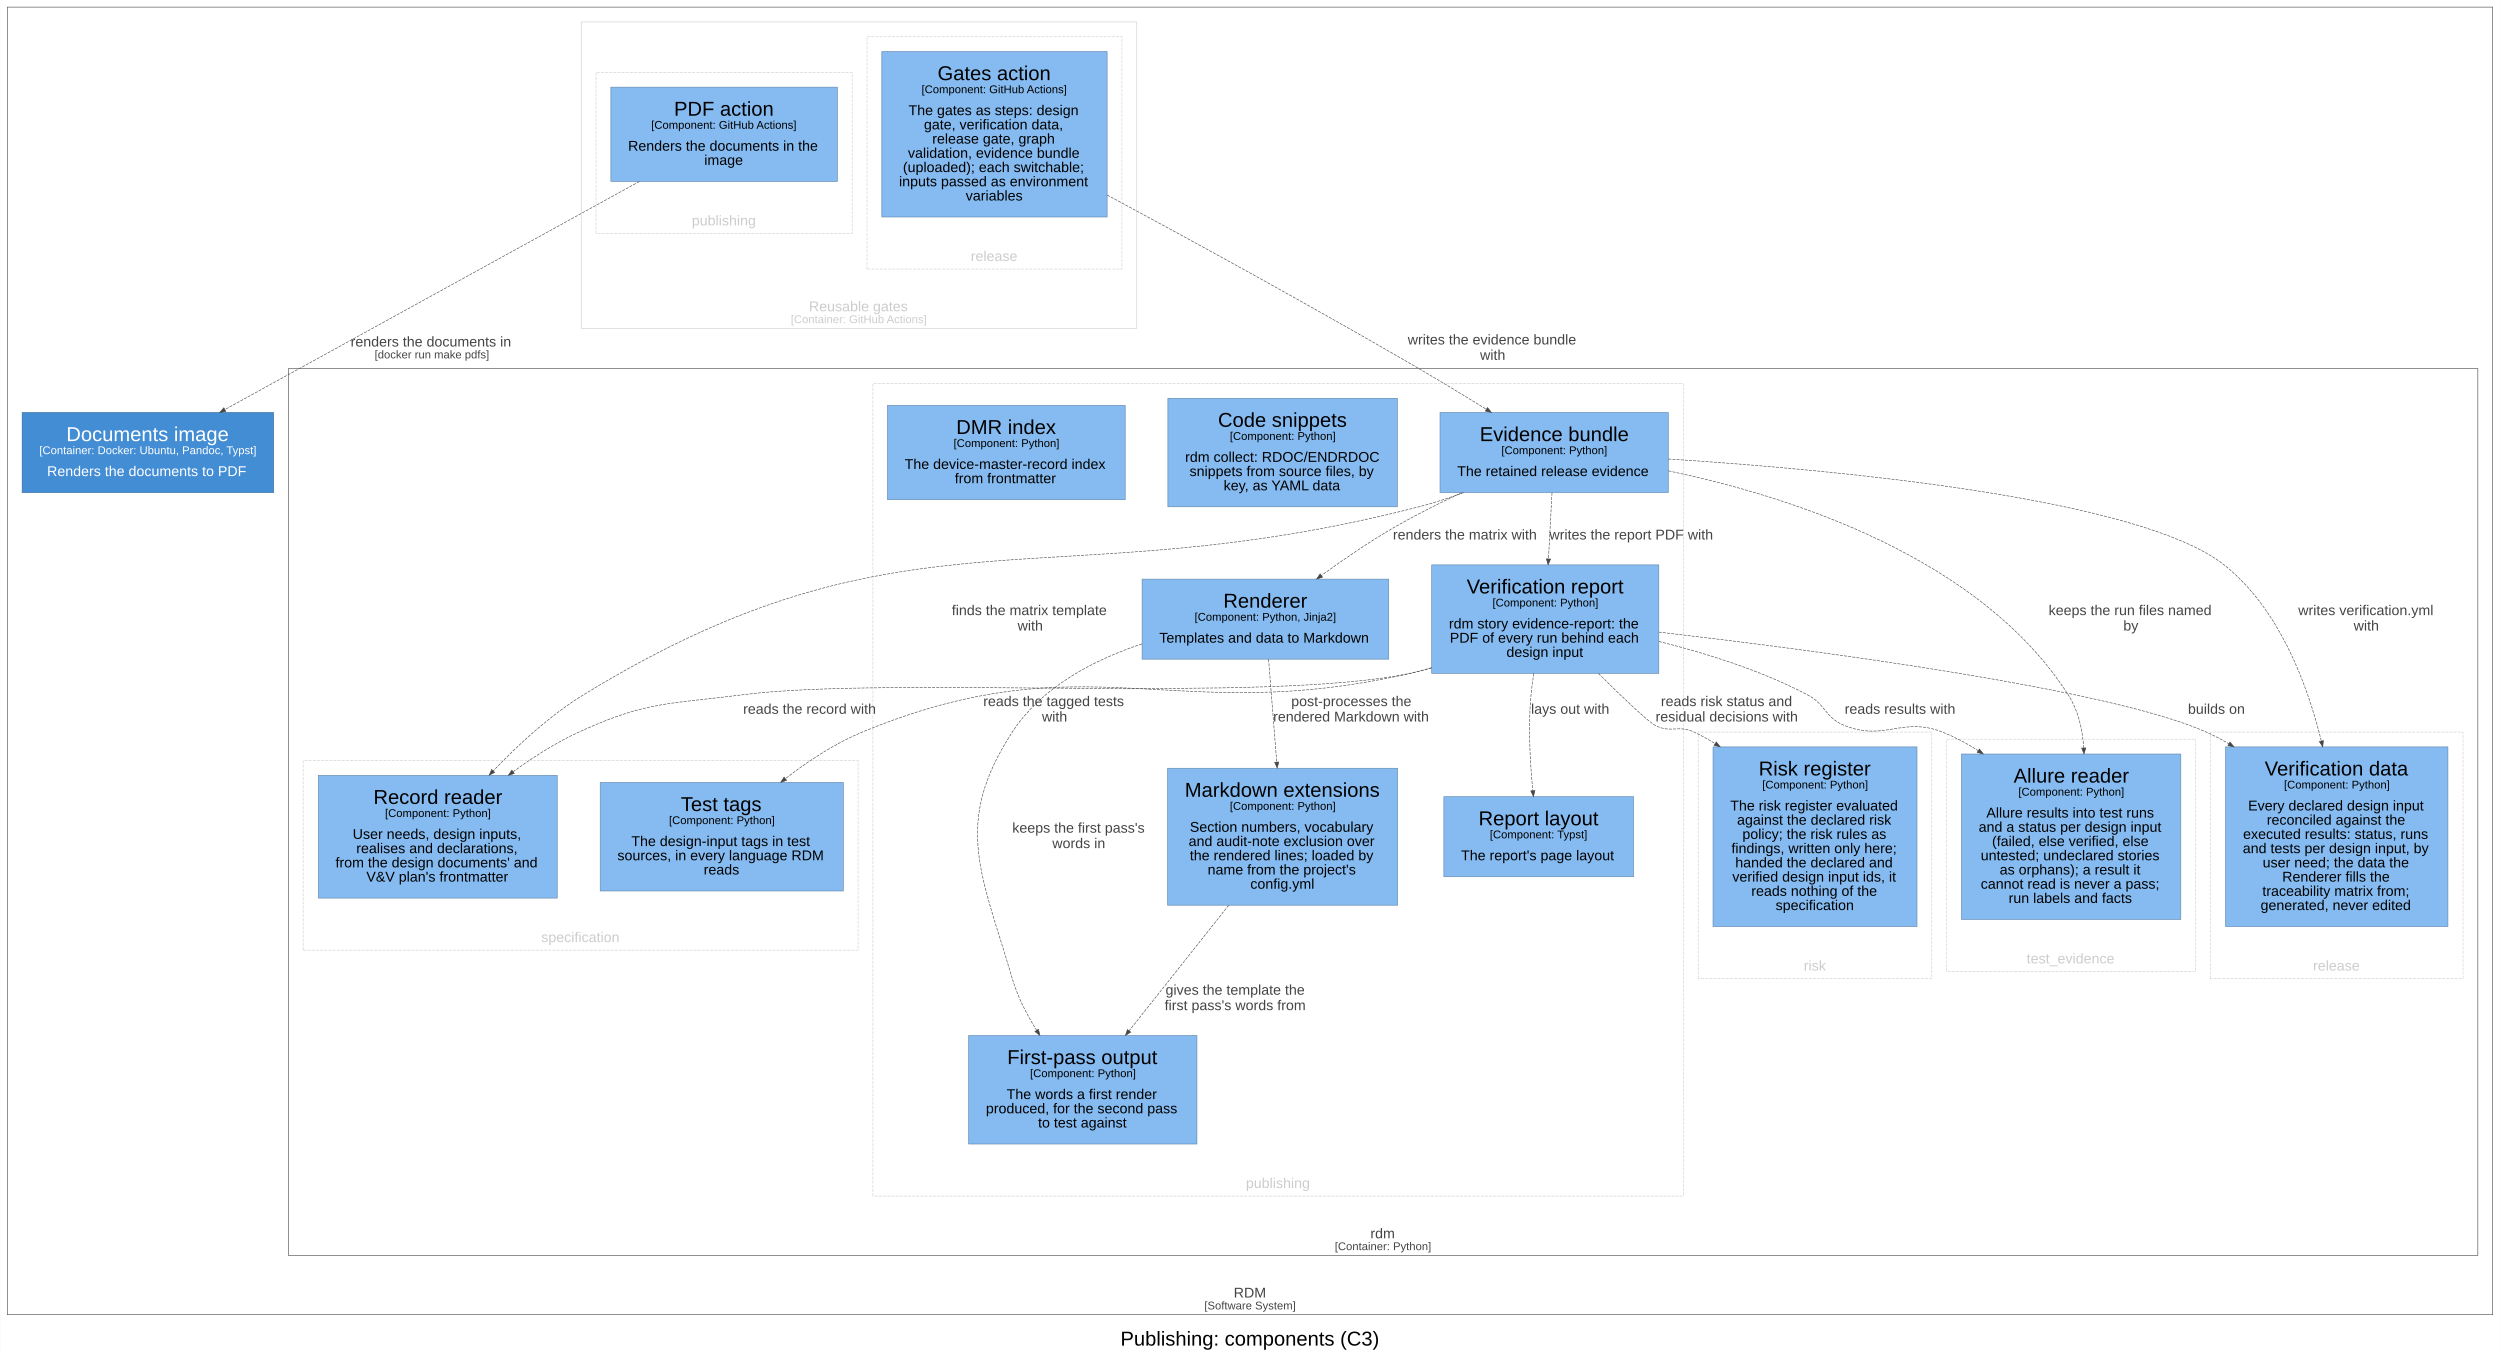
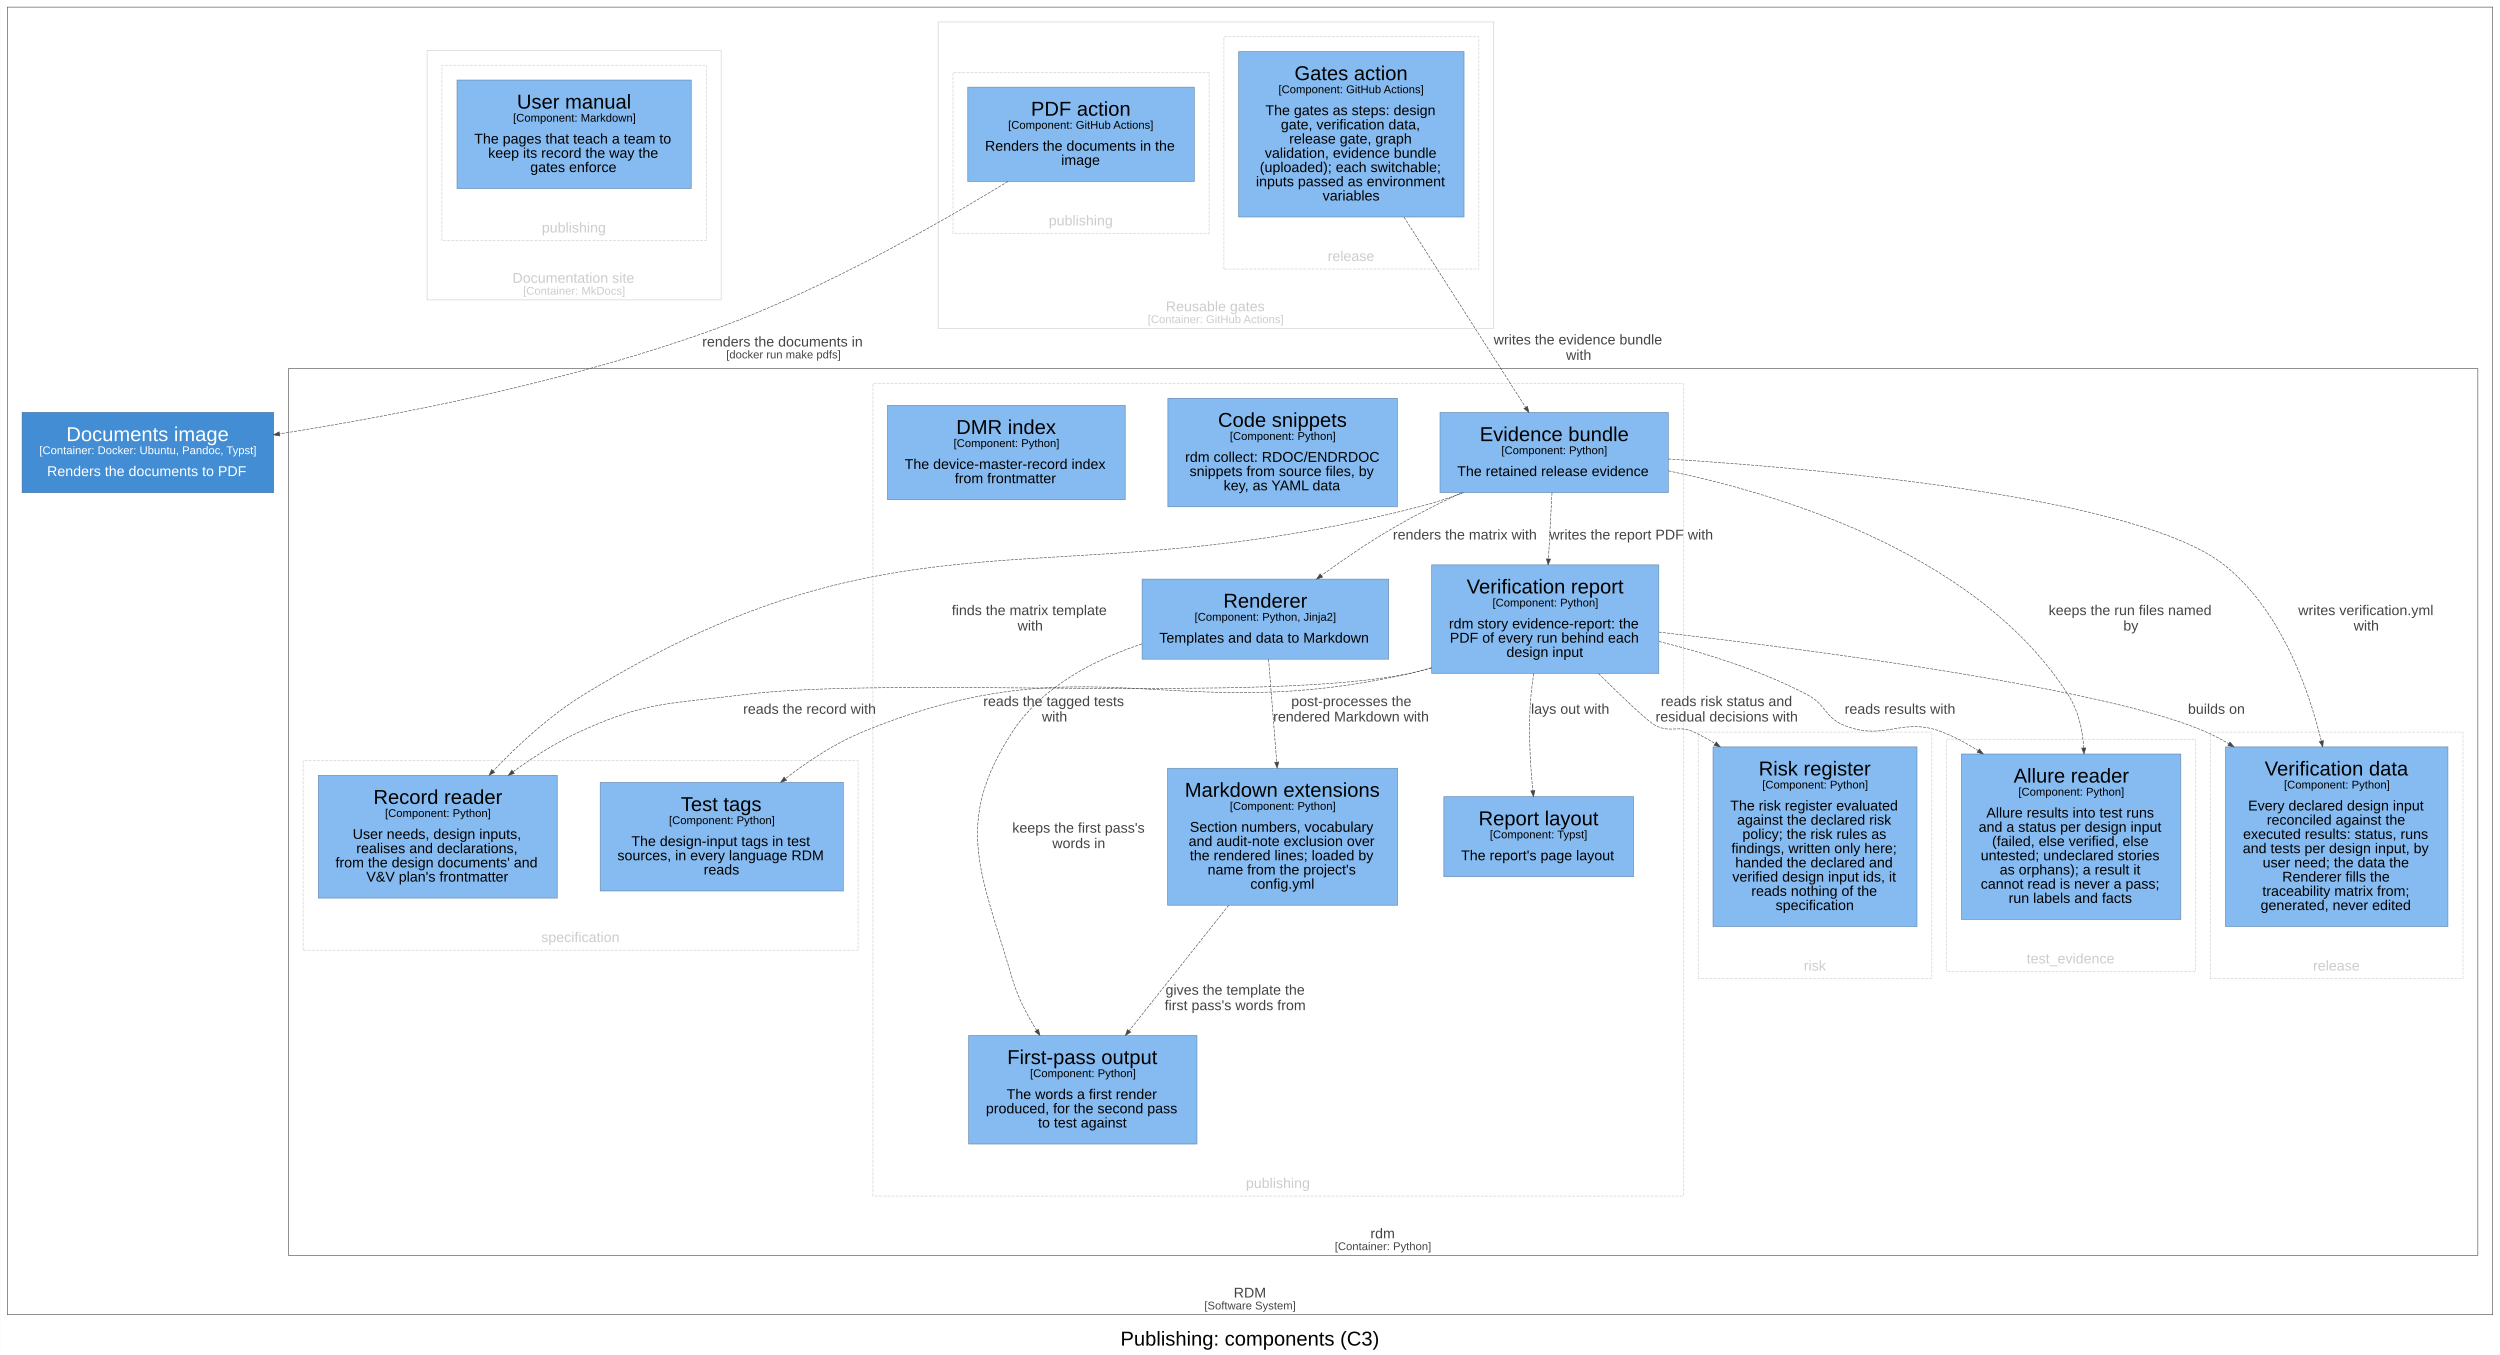
<svg xmlns="http://www.w3.org/2000/svg" width="4216pt" height="2285pt" viewBox="0.00 0.00 4216.00 2285.40">
  <g id="graph0" class="graph" transform="scale(1 1) rotate(0) translate(4 2281.4)">
    <polygon fill="white" stroke="transparent" points="-4,4 -4,-2281.4 4212,-2281.4 4212,4 -4,4" />
    <text text-anchor="start" x="1885.5" y="-11.8" font-family="Arial" font-size="34.00">Publishing: components (C3)</text>
    <g id="clust1" class="cluster">
      <polygon fill="none" stroke="#444444" points="8,-64 8,-2269.4 4200,-2269.4 4200,-64 8,-64" />
      <text text-anchor="start" x="2076.5" y="-92.8" font-family="Arial" font-size="24.00" fill="#444444">RDM</text>
      <text text-anchor="start" x="2027" y="-72.8" font-family="Arial" font-size="19.00" fill="#444444">[Software System]</text>
    </g>
    <g id="clust2" class="cluster">
-       <polygon fill="none" stroke="#cccccc" points="976,-1727.6 976,-2244.4 1913,-2244.4 1913,-1727.6 976,-1727.6" />
-       <text text-anchor="start" x="1360" y="-1756.4" font-family="Arial" font-size="24.00" fill="#cccccc">Reusable gates</text>
-       <text text-anchor="start" x="1329.5" y="-1736.4" font-family="Arial" font-size="19.00" fill="#cccccc">[Container: GitHub Actions]</text>
+       <polygon fill="none" stroke="#cccccc" points="1578,-1727.6 1578,-2244.4 2515,-2244.4 2515,-1727.6 1578,-1727.6" />
+       <text text-anchor="start" x="1962" y="-1756.4" font-family="Arial" font-size="24.00" fill="#cccccc">Reusable gates</text>
+       <text text-anchor="start" x="1931.5" y="-1736.4" font-family="Arial" font-size="19.00" fill="#cccccc">[Container: GitHub Actions]</text>
    </g>
    <g id="clust3" class="cluster">
-       <polygon fill="none" stroke="#cccccc" stroke-dasharray="5,2" points="1001,-1887.6 1001,-2159.4 1433,-2159.4 1433,-1887.6 1001,-1887.6" />
-       <text text-anchor="start" x="1162.5" y="-1901.2" font-family="Arial" font-size="24.00" fill="#cccccc">publishing</text>
+       <polygon fill="none" stroke="#cccccc" stroke-dasharray="5,2" points="1603,-1887.6 1603,-2159.4 2035,-2159.4 2035,-1887.6 1603,-1887.6" />
+       <text text-anchor="start" x="1764.5" y="-1901.2" font-family="Arial" font-size="24.00" fill="#cccccc">publishing</text>
    </g>
    <g id="clust4" class="cluster">
-       <polygon fill="none" stroke="#cccccc" stroke-dasharray="5,2" points="1458,-1827.6 1458,-2219.4 1888,-2219.4 1888,-1827.6 1458,-1827.6" />
-       <text text-anchor="start" x="1633" y="-1841.2" font-family="Arial" font-size="24.00" fill="#cccccc">release</text>
+       <polygon fill="none" stroke="#cccccc" stroke-dasharray="5,2" points="2060,-1827.6 2060,-2219.4 2490,-2219.4 2490,-1827.6 2060,-1827.6" />
+       <text text-anchor="start" x="2235" y="-1841.2" font-family="Arial" font-size="24.00" fill="#cccccc">release</text>
    </g>
    <g id="clust5" class="cluster">
      <polygon fill="none" stroke="#444444" points="482,-164 482,-1659.6 4175,-1659.6 4175,-164 482,-164" />
      <text text-anchor="start" x="2307" y="-192.8" font-family="Arial" font-size="24.00" fill="#444444">rdm</text>
      <text text-anchor="start" x="2247" y="-172.8" font-family="Arial" font-size="19.00" fill="#444444">[Container: Python]</text>
    </g>
    <g id="clust6" class="cluster">
      <polygon fill="none" stroke="#cccccc" stroke-dasharray="5,2" points="1468,-264 1468,-1634.6 2835,-1634.6 2835,-264 1468,-264" />
      <text text-anchor="start" x="2097" y="-277.6" font-family="Arial" font-size="24.00" fill="#cccccc">publishing</text>
    </g>
    <g id="clust7" class="cluster">
      <polygon fill="none" stroke="#cccccc" stroke-dasharray="5,2" points="3724,-630.8 3724,-1046.6 4150,-1046.6 4150,-630.8 3724,-630.8" />
      <text text-anchor="start" x="3897" y="-644.4" font-family="Arial" font-size="24.00" fill="#cccccc">release</text>
    </g>
    <g id="clust8" class="cluster">
      <polygon fill="none" stroke="#cccccc" stroke-dasharray="5,2" points="2860,-630.8 2860,-1046.6 3254,-1046.6 3254,-630.8 2860,-630.8" />
      <text text-anchor="start" x="3038" y="-644.4" font-family="Arial" font-size="24.00" fill="#cccccc">risk</text>
    </g>
    <g id="clust9" class="cluster">
      <polygon fill="none" stroke="#cccccc" stroke-dasharray="5,2" points="507,-678.8 507,-998.6 1443,-998.6 1443,-678.8 507,-678.8" />
      <text text-anchor="start" x="908.5" y="-692.4" font-family="Arial" font-size="24.00" fill="#cccccc">specification</text>
    </g>
    <g id="clust10" class="cluster">
      <polygon fill="none" stroke="#cccccc" stroke-dasharray="5,2" points="3279,-642.8 3279,-1034.6 3699,-1034.6 3699,-642.8 3279,-642.8" />
      <text text-anchor="start" x="3414" y="-656.4" font-family="Arial" font-size="24.00" fill="#cccccc">test_evidence</text>
    </g>
-     <g id="51" class="node">
-       <polygon fill="#85bbf0" stroke="#5d82a8" points="1408,-2134.4 1026,-2134.4 1026,-1975.4 1408,-1975.4 1408,-2134.4" />
-       <text text-anchor="start" x="1132.5" y="-2086.2" font-family="Arial" font-size="34.00" fill="#000000">PDF action</text>
-       <text text-anchor="start" x="1094" y="-2064.2" font-family="Arial" font-size="19.00" fill="#000000">[Component: GitHub Actions]</text>
-       <text text-anchor="start" x="1055" y="-2027.2" font-family="Arial" font-size="24.00" fill="#000000">Renders the documents in the</text>
-       <text text-anchor="start" x="1183.5" y="-2003.2" font-family="Arial" font-size="24.00" fill="#000000">image</text>
-     </g>
-     <g id="54" class="node">
+     <g id="clust11" class="cluster">
+       <polygon fill="none" stroke="#cccccc" points="716,-1775.6 716,-2196.4 1212,-2196.4 1212,-1775.6 716,-1775.6" />
+       <text text-anchor="start" x="860" y="-1804.4" font-family="Arial" font-size="24.00" fill="#cccccc">Documentation site</text>
+       <text text-anchor="start" x="878" y="-1784.4" font-family="Arial" font-size="19.00" fill="#cccccc">[Container: MkDocs]</text>
+     </g>
+     <g id="clust12" class="cluster">
+       <polygon fill="none" stroke="#cccccc" stroke-dasharray="5,2" points="741,-1875.6 741,-2171.4 1187,-2171.4 1187,-1875.6 741,-1875.6" />
+       <text text-anchor="start" x="909.5" y="-1889.2" font-family="Arial" font-size="24.00" fill="#cccccc">publishing</text>
+     </g>
+     <g id="52" class="node">
+       <polygon fill="#85bbf0" stroke="#5d82a8" points="2010,-2134.4 1628,-2134.4 1628,-1975.4 2010,-1975.4 2010,-2134.4" />
+       <text text-anchor="start" x="1734.5" y="-2086.2" font-family="Arial" font-size="34.00" fill="#000000">PDF action</text>
+       <text text-anchor="start" x="1696" y="-2064.2" font-family="Arial" font-size="19.00" fill="#000000">[Component: GitHub Actions]</text>
+       <text text-anchor="start" x="1657" y="-2027.2" font-family="Arial" font-size="24.00" fill="#000000">Renders the documents in the</text>
+       <text text-anchor="start" x="1785.5" y="-2003.2" font-family="Arial" font-size="24.00" fill="#000000">image</text>
+     </g>
+     <g id="57" class="node">
      <polygon fill="#438dd5" stroke="#2e6295" points="457,-1585.6 33,-1585.6 33,-1450.6 457,-1450.6 457,-1585.6" />
      <text text-anchor="start" x="107.5" y="-1537.4" font-family="Arial" font-size="34.00" fill="#ffffff">Documents image</text>
      <text text-anchor="start" x="62" y="-1515.4" font-family="Arial" font-size="19.00" fill="#ffffff">[Container: Docker: Ubuntu, Pandoc, Typst]</text>
      <text text-anchor="start" x="75" y="-1478.4" font-family="Arial" font-size="24.00" fill="#ffffff">Renders the documents to PDF</text>
    </g>
-     <g id="123" class="edge">
-       <path fill="none" stroke="#444444" stroke-dasharray="5,2" d="M1074.1,-1975.28C885.63,-1871.58 556.67,-1690.58 374.92,-1590.58" />
-       <polygon fill="#444444" stroke="#444444" points="376.56,-1587.49 366.11,-1585.74 373.19,-1593.62 376.56,-1587.49" />
-       <text text-anchor="start" x="587" y="-1696.9" font-family="Arial" font-size="24.00" fill="#444444">renders the documents in</text>
-       <text text-anchor="start" x="627.5" y="-1676.9" font-family="Arial" font-size="19.00" fill="#444444">[docker run make pdfs]</text>
-     </g>
-     <g id="50" class="node">
-       <polygon fill="#85bbf0" stroke="#5d82a8" points="1863,-2194.4 1483,-2194.4 1483,-1915.4 1863,-1915.4 1863,-2194.4" />
-       <text text-anchor="start" x="1577" y="-2146.2" font-family="Arial" font-size="34.00" fill="#000000">Gates action</text>
-       <text text-anchor="start" x="1550" y="-2124.2" font-family="Arial" font-size="19.00" fill="#000000">[Component: GitHub Actions]</text>
-       <text text-anchor="start" x="1528" y="-2087.2" font-family="Arial" font-size="24.00" fill="#000000">The gates as steps: design</text>
-       <text text-anchor="start" x="1554" y="-2063.2" font-family="Arial" font-size="24.00" fill="#000000">gate, verification data,</text>
-       <text text-anchor="start" x="1568" y="-2039.2" font-family="Arial" font-size="24.00" fill="#000000">release gate, graph</text>
-       <text text-anchor="start" x="1527" y="-2015.2" font-family="Arial" font-size="24.00" fill="#000000">validation, evidence bundle</text>
-       <text text-anchor="start" x="1518.5" y="-1991.2" font-family="Arial" font-size="24.00" fill="#000000">(uploaded); each switchable;</text>
-       <text text-anchor="start" x="1512" y="-1967.2" font-family="Arial" font-size="24.00" fill="#000000">inputs passed as environment</text>
-       <text text-anchor="start" x="1624.5" y="-1943.2" font-family="Arial" font-size="24.00" fill="#000000">variables</text>
+     <g id="132" class="edge">
+       <path fill="none" stroke="#444444" stroke-dasharray="5,2" d="M1695.83,-1975.38C1575.09,-1901.61 1383.66,-1793.05 1205,-1727.6 959.91,-1637.81 664.77,-1580.86 467.01,-1549.58" />
+       <polygon fill="#444444" stroke="#444444" points="467.5,-1546.11 457.08,-1548.02 466.41,-1553.03 467.5,-1546.11" />
+       <text text-anchor="start" x="1180" y="-1696.9" font-family="Arial" font-size="24.00" fill="#444444">renders the documents in</text>
+       <text text-anchor="start" x="1220.5" y="-1676.9" font-family="Arial" font-size="19.00" fill="#444444">[docker run make pdfs]</text>
+     </g>
+     <g id="51" class="node">
+       <polygon fill="#85bbf0" stroke="#5d82a8" points="2465,-2194.4 2085,-2194.4 2085,-1915.4 2465,-1915.4 2465,-2194.4" />
+       <text text-anchor="start" x="2179" y="-2146.2" font-family="Arial" font-size="34.00" fill="#000000">Gates action</text>
+       <text text-anchor="start" x="2152" y="-2124.2" font-family="Arial" font-size="19.00" fill="#000000">[Component: GitHub Actions]</text>
+       <text text-anchor="start" x="2130" y="-2087.2" font-family="Arial" font-size="24.00" fill="#000000">The gates as steps: design</text>
+       <text text-anchor="start" x="2156" y="-2063.2" font-family="Arial" font-size="24.00" fill="#000000">gate, verification data,</text>
+       <text text-anchor="start" x="2170" y="-2039.2" font-family="Arial" font-size="24.00" fill="#000000">release gate, graph</text>
+       <text text-anchor="start" x="2129" y="-2015.2" font-family="Arial" font-size="24.00" fill="#000000">validation, evidence bundle</text>
+       <text text-anchor="start" x="2120.5" y="-1991.2" font-family="Arial" font-size="24.00" fill="#000000">(uploaded); each switchable;</text>
+       <text text-anchor="start" x="2114" y="-1967.2" font-family="Arial" font-size="24.00" fill="#000000">inputs passed as environment</text>
+       <text text-anchor="start" x="2226.5" y="-1943.2" font-family="Arial" font-size="24.00" fill="#000000">variables</text>
    </g>
    <g id="35" class="node">
      <polygon fill="#85bbf0" stroke="#5d82a8" points="2809.5,-1585.6 2424.5,-1585.6 2424.5,-1450.6 2809.5,-1450.6 2809.5,-1585.6" />
      <text text-anchor="start" x="2491.5" y="-1537.4" font-family="Arial" font-size="34.00" fill="#000000">Evidence bundle</text>
      <text text-anchor="start" x="2528" y="-1515.4" font-family="Arial" font-size="19.00" fill="#000000">[Component: Python]</text>
      <text text-anchor="start" x="2453.5" y="-1478.4" font-family="Arial" font-size="24.00" fill="#000000">The retained release evidence</text>
    </g>
-     <g id="130" class="edge">
-       <path fill="none" stroke="#444444" stroke-dasharray="5,2" d="M1863.23,-1952.42C2008.34,-1874.22 2212.62,-1762.43 2389,-1659.6 2426.28,-1637.87 2466.5,-1613.42 2502.62,-1591.1" />
-       <polygon fill="#444444" stroke="#444444" points="2504.56,-1594.01 2511.22,-1585.77 2500.88,-1588.06 2504.56,-1594.01" />
-       <text text-anchor="start" x="2370" y="-1700.4" font-family="Arial" font-size="24.00" fill="#444444">writes the evidence bundle</text>
-       <text text-anchor="start" x="2492" y="-1674.4" font-family="Arial" font-size="24.00" fill="#444444">with</text>
+     <g id="139" class="edge">
+       <path fill="none" stroke="#444444" stroke-dasharray="5,2" d="M2363.74,-1915.13C2429.21,-1812.75 2515.8,-1677.35 2568.89,-1594.34" />
+       <polygon fill="#444444" stroke="#444444" points="2571.96,-1596.03 2574.4,-1585.72 2566.06,-1592.26 2571.96,-1596.03" />
+       <text text-anchor="start" x="2515" y="-1700.4" font-family="Arial" font-size="24.00" fill="#444444">writes the evidence bundle</text>
+       <text text-anchor="start" x="2637" y="-1674.4" font-family="Arial" font-size="24.00" fill="#444444">with</text>
    </g>
    <g id="32" class="node">
      <polygon fill="#85bbf0" stroke="#5d82a8" points="2338,-1304.6 1922,-1304.6 1922,-1169.6 2338,-1169.6 2338,-1304.6" />
      <text text-anchor="start" x="2059" y="-1256.4" font-family="Arial" font-size="34.00" fill="#000000">Renderer</text>
      <text text-anchor="start" x="2010.5" y="-1234.4" font-family="Arial" font-size="19.00" fill="#000000">[Component: Python, Jinja2]</text>
      <text text-anchor="start" x="1951" y="-1197.4" font-family="Arial" font-size="24.00" fill="#000000">Templates and data to Markdown</text>
    </g>
    <g id="33" class="node">
      <polygon fill="#85bbf0" stroke="#5d82a8" points="2353,-985.6 1965,-985.6 1965,-754.6 2353,-754.6 2353,-985.6" />
      <text text-anchor="start" x="1994" y="-937.4" font-family="Arial" font-size="34.00" fill="#000000">Markdown extensions</text>
      <text text-anchor="start" x="2070" y="-915.4" font-family="Arial" font-size="19.00" fill="#000000">[Component: Python]</text>
      <text text-anchor="start" x="2002.5" y="-878.4" font-family="Arial" font-size="24.00" fill="#000000">Section numbers, vocabulary</text>
      <text text-anchor="start" x="2000.5" y="-854.4" font-family="Arial" font-size="24.00" fill="#000000">and audit-note exclusion over</text>
      <text text-anchor="start" x="2002.5" y="-830.4" font-family="Arial" font-size="24.00" fill="#000000">the rendered lines; loaded by</text>
      <text text-anchor="start" x="2032.5" y="-806.4" font-family="Arial" font-size="24.00" fill="#000000">name from the project's</text>
      <text text-anchor="start" x="2104.5" y="-782.4" font-family="Arial" font-size="24.00" fill="#000000">config.yml</text>
    </g>
-     <g id="120" class="edge">
+     <g id="129" class="edge">
      <path fill="none" stroke="#444444" stroke-dasharray="5,2" d="M2135.29,-1169.58C2139.13,-1121.18 2144.45,-1054.2 2149.08,-995.95" />
      <polygon fill="#444444" stroke="#444444" points="2152.57,-996.18 2149.88,-985.93 2145.6,-995.62 2152.57,-996.18" />
      <text text-anchor="start" x="2173.5" y="-1090.4" font-family="Arial" font-size="24.00" fill="#444444">post-processes the</text>
      <text text-anchor="start" x="2143" y="-1064.4" font-family="Arial" font-size="24.00" fill="#444444">rendered Markdown with</text>
    </g>
    <g id="34" class="node">
      <polygon fill="#85bbf0" stroke="#5d82a8" points="2014.5,-534.8 1629.5,-534.8 1629.5,-351.8 2014.5,-351.8 2014.5,-534.8" />
      <text text-anchor="start" x="1694.5" y="-486.6" font-family="Arial" font-size="34.00" fill="#000000">First-pass output</text>
      <text text-anchor="start" x="1733" y="-464.6" font-family="Arial" font-size="19.00" fill="#000000">[Component: Python]</text>
      <text text-anchor="start" x="1693.5" y="-427.6" font-family="Arial" font-size="24.00" fill="#000000">The words a first render</text>
      <text text-anchor="start" x="1658.5" y="-403.6" font-family="Arial" font-size="24.00" fill="#000000">produced, for the second pass</text>
      <text text-anchor="start" x="1746.5" y="-379.6" font-family="Arial" font-size="24.00" fill="#000000">to test against</text>
    </g>
-     <g id="121" class="edge">
+     <g id="130" class="edge">
      <path fill="none" stroke="#444444" stroke-dasharray="5,2" d="M1921.73,-1195.32C1839.07,-1167.83 1752.13,-1122.16 1703,-1046.6 1602.26,-891.67 1651.22,-808.2 1703,-630.8 1711.84,-600.52 1727.25,-570.48 1744.11,-543.64" />
      <polygon fill="#444444" stroke="#444444" points="1747.17,-545.35 1749.62,-535.04 1741.28,-541.57 1747.17,-545.35" />
      <text text-anchor="start" x="1703" y="-876.9" font-family="Arial" font-size="24.00" fill="#444444">keeps the first pass's</text>
      <text text-anchor="start" x="1770.5" y="-850.9" font-family="Arial" font-size="24.00" fill="#444444">words in</text>
    </g>
-     <g id="122" class="edge">
+     <g id="131" class="edge">
      <path fill="none" stroke="#444444" stroke-dasharray="5,2" d="M2068.02,-754.42C2015.59,-688.32 1950.34,-606.08 1900.22,-542.9" />
      <polygon fill="#444444" stroke="#444444" points="1902.83,-540.55 1893.87,-534.9 1897.34,-544.91 1902.83,-540.55" />
      <text text-anchor="start" x="1961.5" y="-603.6" font-family="Arial" font-size="24.00" fill="#444444">gives the template the</text>
      <text text-anchor="start" x="1960" y="-577.6" font-family="Arial" font-size="24.00" fill="#444444">first pass's words from</text>
    </g>
-     <g id="99" class="edge">
+     <g id="108" class="edge">
      <path fill="none" stroke="#444444" stroke-dasharray="5,2" d="M2460.96,-1450.44C2422.36,-1432.35 2381.59,-1411.85 2345,-1390.6 2304.07,-1366.83 2261.12,-1337.38 2224.46,-1310.71" />
      <polygon fill="#444444" stroke="#444444" points="2226.39,-1307.79 2216.25,-1304.71 2222.26,-1313.44 2226.39,-1307.79" />
      <text text-anchor="start" x="2345" y="-1371.4" font-family="Arial" font-size="24.00" fill="#444444">renders the matrix with</text>
    </g>
    <g id="38" class="node">
      <polygon fill="#85bbf0" stroke="#5d82a8" points="2793.5,-1328.6 2410.5,-1328.6 2410.5,-1145.6 2793.5,-1145.6 2793.5,-1328.6" />
      <text text-anchor="start" x="2469.5" y="-1280.4" font-family="Arial" font-size="34.00" fill="#000000">Verification report</text>
      <text text-anchor="start" x="2513" y="-1258.4" font-family="Arial" font-size="19.00" fill="#000000">[Component: Python]</text>
      <text text-anchor="start" x="2439.5" y="-1221.4" font-family="Arial" font-size="24.00" fill="#000000">rdm story evidence-report: the</text>
      <text text-anchor="start" x="2441" y="-1197.4" font-family="Arial" font-size="24.00" fill="#000000">PDF of every run behind each</text>
      <text text-anchor="start" x="2536.5" y="-1173.4" font-family="Arial" font-size="24.00" fill="#000000">design input</text>
    </g>
-     <g id="98" class="edge">
+     <g id="107" class="edge">
      <path fill="none" stroke="#444444" stroke-dasharray="5,2" d="M2613.41,-1450.27C2611.62,-1416.97 2609.41,-1376 2607.42,-1338.97" />
      <polygon fill="#444444" stroke="#444444" points="2610.9,-1338.44 2606.87,-1328.64 2603.91,-1338.82 2610.9,-1338.44" />
      <text text-anchor="start" x="2609" y="-1371.4" font-family="Arial" font-size="24.00" fill="#444444">writes the report PDF with</text>
    </g>
    <g id="20" class="node">
      <polygon fill="#85bbf0" stroke="#5d82a8" points="4124.5,-1021.6 3749.5,-1021.6 3749.5,-718.6 4124.5,-718.6 4124.5,-1021.6" />
      <text text-anchor="start" x="3815.5" y="-973.4" font-family="Arial" font-size="34.00" fill="#000000">Verification data</text>
      <text text-anchor="start" x="3848" y="-951.4" font-family="Arial" font-size="19.00" fill="#000000">[Component: Python]</text>
      <text text-anchor="start" x="3787.5" y="-914.4" font-family="Arial" font-size="24.00" fill="#000000">Every declared design input</text>
      <text text-anchor="start" x="3819" y="-890.4" font-family="Arial" font-size="24.00" fill="#000000">reconciled against the</text>
      <text text-anchor="start" x="3779" y="-866.4" font-family="Arial" font-size="24.00" fill="#000000">executed results: status, runs</text>
      <text text-anchor="start" x="3778.5" y="-842.4" font-family="Arial" font-size="24.00" fill="#000000">and tests per design input, by</text>
      <text text-anchor="start" x="3812" y="-818.4" font-family="Arial" font-size="24.00" fill="#000000">user need; the data the</text>
      <text text-anchor="start" x="3845" y="-794.4" font-family="Arial" font-size="24.00" fill="#000000">Renderer fills the</text>
      <text text-anchor="start" x="3811.5" y="-770.4" font-family="Arial" font-size="24.00" fill="#000000">traceability matrix from;</text>
      <text text-anchor="start" x="3808.5" y="-746.4" font-family="Arial" font-size="24.00" fill="#000000">generated, never edited</text>
    </g>
-     <g id="97" class="edge">
+     <g id="106" class="edge">
      <path fill="none" stroke="#444444" stroke-dasharray="5,2" d="M2809.56,-1507.21C3093.22,-1489.02 3605.18,-1441.24 3747,-1328.6 3838.25,-1256.13 3886.13,-1132.22 3910.99,-1031.62" />
      <polygon fill="#444444" stroke="#444444" points="3914.45,-1032.19 3913.4,-1021.65 3907.65,-1030.55 3914.45,-1032.19" />
      <text text-anchor="start" x="3872" y="-1243.9" font-family="Arial" font-size="24.00" fill="#444444">writes verification.yml</text>
      <text text-anchor="start" x="3965.5" y="-1217.9" font-family="Arial" font-size="24.00" fill="#444444">with</text>
    </g>
    <g id="7" class="node">
      <polygon fill="#85bbf0" stroke="#5d82a8" points="935.5,-973.6 532.5,-973.6 532.5,-766.6 935.5,-766.6 935.5,-973.6" />
      <text text-anchor="start" x="625.5" y="-925.4" font-family="Arial" font-size="34.00" fill="#000000">Record reader</text>
      <text text-anchor="start" x="645" y="-903.4" font-family="Arial" font-size="19.00" fill="#000000">[Component: Python]</text>
      <text text-anchor="start" x="590.5" y="-866.4" font-family="Arial" font-size="24.00" fill="#000000">User needs, design inputs,</text>
      <text text-anchor="start" x="596.5" y="-842.4" font-family="Arial" font-size="24.00" fill="#000000">realises and declarations,</text>
      <text text-anchor="start" x="561.5" y="-818.4" font-family="Arial" font-size="24.00" fill="#000000">from the design documents' and</text>
      <text text-anchor="start" x="613.5" y="-794.4" font-family="Arial" font-size="24.00" fill="#000000">V&amp;V plan's frontmatter</text>
    </g>
-     <g id="149" class="edge">
+     <g id="158" class="edge">
      <path fill="none" stroke="#444444" stroke-dasharray="5,2" d="M2464.52,-1450.52C2439.63,-1441.41 2413.85,-1433.01 2389,-1426.6 1767.46,-1266.31 1527.36,-1444.86 980,-1109.6 923.9,-1075.24 870.36,-1026.05 827.64,-981.27" />
      <polygon fill="#444444" stroke="#444444" points="830.02,-978.69 820.61,-973.83 824.94,-983.5 830.02,-978.69" />
      <text text-anchor="start" x="1601" y="-1243.9" font-family="Arial" font-size="24.00" fill="#444444">finds the matrix template</text>
      <text text-anchor="start" x="1712" y="-1217.9" font-family="Arial" font-size="24.00" fill="#444444">with</text>
    </g>
    <g id="22" class="node">
      <polygon fill="#85bbf0" stroke="#5d82a8" points="3674,-1009.6 3304,-1009.6 3304,-730.6 3674,-730.6 3674,-1009.6" />
      <text text-anchor="start" x="3392" y="-961.4" font-family="Arial" font-size="34.00" fill="#000000">Allure reader</text>
      <text text-anchor="start" x="3400" y="-939.4" font-family="Arial" font-size="19.00" fill="#000000">[Component: Python]</text>
      <text text-anchor="start" x="3346" y="-902.4" font-family="Arial" font-size="24.00" fill="#000000">Allure results into test runs</text>
      <text text-anchor="start" x="3333" y="-878.4" font-family="Arial" font-size="24.00" fill="#000000">and a status per design input</text>
      <text text-anchor="start" x="3355.5" y="-854.4" font-family="Arial" font-size="24.00" fill="#000000">(failed, else verified, else</text>
      <text text-anchor="start" x="3336.5" y="-830.4" font-family="Arial" font-size="24.00" fill="#000000">untested; undeclared stories</text>
      <text text-anchor="start" x="3368.5" y="-806.4" font-family="Arial" font-size="24.00" fill="#000000">as orphans); a result it</text>
      <text text-anchor="start" x="3336.5" y="-782.4" font-family="Arial" font-size="24.00" fill="#000000">cannot read is never a pass;</text>
      <text text-anchor="start" x="3383.5" y="-758.4" font-family="Arial" font-size="24.00" fill="#000000">run labels and facts</text>
    </g>
-     <g id="148" class="edge">
+     <g id="157" class="edge">
      <path fill="none" stroke="#444444" stroke-dasharray="5,2" d="M2809.79,-1487.23C3016.69,-1443.8 3335.55,-1341.39 3484,-1109.6 3500.93,-1083.17 3508.27,-1051.48 3510.22,-1019.96" />
      <polygon fill="#444444" stroke="#444444" points="3513.73,-1019.89 3510.67,-1009.74 3506.74,-1019.58 3513.73,-1019.89" />
      <text text-anchor="start" x="3451" y="-1243.9" font-family="Arial" font-size="24.00" fill="#444444">keeps the run files named</text>
      <text text-anchor="start" x="3577" y="-1217.9" font-family="Arial" font-size="24.00" fill="#444444">by</text>
    </g>
    <g id="36" class="node">
      <polygon fill="#85bbf0" stroke="#5d82a8" points="2352.5,-1609.6 1965.5,-1609.6 1965.5,-1426.6 2352.5,-1426.6 2352.5,-1609.6" />
      <text text-anchor="start" x="2050" y="-1561.4" font-family="Arial" font-size="34.00" fill="#000000">Code snippets</text>
      <text text-anchor="start" x="2070" y="-1539.4" font-family="Arial" font-size="19.00" fill="#000000">[Component: Python]</text>
      <text text-anchor="start" x="1994.5" y="-1502.4" font-family="Arial" font-size="24.00" fill="#000000">rdm collect: RDOC/ENDRDOC</text>
      <text text-anchor="start" x="2002" y="-1478.4" font-family="Arial" font-size="24.00" fill="#000000">snippets from source files, by</text>
      <text text-anchor="start" x="2059.5" y="-1454.4" font-family="Arial" font-size="24.00" fill="#000000">key, as YAML data</text>
    </g>
    <g id="37" class="node">
      <polygon fill="#85bbf0" stroke="#5d82a8" points="1893.5,-1597.6 1492.5,-1597.6 1492.5,-1438.6 1893.5,-1438.6 1893.5,-1597.6" />
      <text text-anchor="start" x="1608.5" y="-1549.4" font-family="Arial" font-size="34.00" fill="#000000">DMR index</text>
      <text text-anchor="start" x="1604" y="-1527.4" font-family="Arial" font-size="19.00" fill="#000000">[Component: Python]</text>
      <text text-anchor="start" x="1521.5" y="-1490.4" font-family="Arial" font-size="24.00" fill="#000000">The device-master-record index</text>
      <text text-anchor="start" x="1606" y="-1466.4" font-family="Arial" font-size="24.00" fill="#000000">from frontmatter</text>
    </g>
    <g id="39" class="node">
      <polygon fill="#85bbf0" stroke="#5d82a8" points="2751,-937.6 2431,-937.6 2431,-802.6 2751,-802.6 2751,-937.6" />
      <text text-anchor="start" x="2489.5" y="-889.4" font-family="Arial" font-size="34.00" fill="#000000">Report layout</text>
      <text text-anchor="start" x="2508.5" y="-867.4" font-family="Arial" font-size="19.00" fill="#000000">[Component: Typst]</text>
      <text text-anchor="start" x="2460" y="-830.4" font-family="Arial" font-size="24.00" fill="#000000">The report's page layout</text>
    </g>
-     <g id="102" class="edge">
+     <g id="111" class="edge">
      <path fill="none" stroke="#444444" stroke-dasharray="5,2" d="M2582.7,-1145.53C2580.76,-1133.5 2579.1,-1121.28 2578,-1109.6 2572.93,-1055.66 2576.42,-994.65 2581.06,-947.84" />
      <polygon fill="#444444" stroke="#444444" points="2584.55,-948.08 2582.09,-937.77 2577.59,-947.36 2584.55,-948.08" />
      <text text-anchor="start" x="2578" y="-1077.4" font-family="Arial" font-size="24.00" fill="#444444">lays out with</text>
    </g>
-     <g id="100" class="edge">
+     <g id="109" class="edge">
      <path fill="none" stroke="#444444" stroke-dasharray="5,2" d="M2793.54,-1215.27C3067.29,-1183.51 3555.25,-1119 3717,-1046.6 3729.86,-1040.84 3742.62,-1034.15 3755.13,-1026.82" />
      <polygon fill="#444444" stroke="#444444" points="3756.98,-1029.79 3763.75,-1021.64 3753.38,-1023.79 3756.98,-1029.79" />
      <text text-anchor="start" x="3686" y="-1077.4" font-family="Arial" font-size="24.00" fill="#444444">builds on</text>
    </g>
    <g id="27" class="node">
      <polygon fill="#85bbf0" stroke="#5d82a8" points="3229,-1021.6 2885,-1021.6 2885,-718.6 3229,-718.6 3229,-1021.6" />
      <text text-anchor="start" x="2962" y="-973.4" font-family="Arial" font-size="34.00" fill="#000000">Risk register</text>
      <text text-anchor="start" x="2968" y="-951.4" font-family="Arial" font-size="19.00" fill="#000000">[Component: Python]</text>
      <text text-anchor="start" x="2914" y="-914.4" font-family="Arial" font-size="24.00" fill="#000000">The risk register evaluated</text>
      <text text-anchor="start" x="2925.5" y="-890.4" font-family="Arial" font-size="24.00" fill="#000000">against the declared risk</text>
      <text text-anchor="start" x="2934.5" y="-866.4" font-family="Arial" font-size="24.00" fill="#000000">policy; the risk rules as</text>
      <text text-anchor="start" x="2916" y="-842.4" font-family="Arial" font-size="24.00" fill="#000000">findings, written only here;</text>
      <text text-anchor="start" x="2922.5" y="-818.4" font-family="Arial" font-size="24.00" fill="#000000">handed the declared and</text>
      <text text-anchor="start" x="2917.5" y="-794.4" font-family="Arial" font-size="24.00" fill="#000000">verified design input ids, it</text>
      <text text-anchor="start" x="2949.5" y="-770.4" font-family="Arial" font-size="24.00" fill="#000000">reads nothing of the</text>
      <text text-anchor="start" x="2990.5" y="-746.4" font-family="Arial" font-size="24.00" fill="#000000">specification</text>
    </g>
-     <g id="101" class="edge">
+     <g id="110" class="edge">
      <path fill="none" stroke="#444444" stroke-dasharray="5,2" d="M2691.77,-1145.37C2733.17,-1104.4 2775.83,-1063.72 2788,-1057.6 2814.17,-1044.43 2826.48,-1059.05 2853,-1046.6 2865.08,-1040.93 2877,-1034.33 2888.66,-1027.1" />
      <polygon fill="#444444" stroke="#444444" points="2890.54,-1030.05 2897.09,-1021.72 2886.78,-1024.15 2890.54,-1030.05" />
      <text text-anchor="start" x="2797" y="-1090.4" font-family="Arial" font-size="24.00" fill="#444444">reads risk status and</text>
      <text text-anchor="start" x="2788" y="-1064.4" font-family="Arial" font-size="24.00" fill="#444444">residual decisions with</text>
    </g>
-     <g id="176" class="edge">
+     <g id="185" class="edge">
      <path fill="none" stroke="#444444" stroke-dasharray="5,2" d="M2410.32,-1154.66C2398.16,-1151.16 2385.99,-1148.09 2374,-1145.6 2129.11,-1094.7 1497.09,-1141.48 1249,-1109.6 1123.77,-1093.51 1086.79,-1099.18 972,-1046.6 933.65,-1029.03 895.4,-1004.67 861.14,-979.67" />
      <polygon fill="#444444" stroke="#444444" points="863.1,-976.77 852.98,-973.65 858.95,-982.4 863.1,-976.77" />
      <text text-anchor="start" x="1249" y="-1077.4" font-family="Arial" font-size="24.00" fill="#444444">reads the record with</text>
    </g>
    <g id="8" class="node">
      <polygon fill="#85bbf0" stroke="#5d82a8" points="1418,-961.6 1008,-961.6 1008,-778.6 1418,-778.6 1418,-961.6" />
      <text text-anchor="start" x="1144" y="-913.4" font-family="Arial" font-size="34.00" fill="#000000">Test tags</text>
      <text text-anchor="start" x="1124" y="-891.4" font-family="Arial" font-size="19.00" fill="#000000">[Component: Python]</text>
      <text text-anchor="start" x="1060.5" y="-854.4" font-family="Arial" font-size="24.00" fill="#000000">The design-input tags in test</text>
      <text text-anchor="start" x="1037" y="-830.4" font-family="Arial" font-size="24.00" fill="#000000">sources, in every language RDM</text>
      <text text-anchor="start" x="1182.5" y="-806.4" font-family="Arial" font-size="24.00" fill="#000000">reads</text>
    </g>
-     <g id="181" class="edge">
+     <g id="190" class="edge">
      <path fill="none" stroke="#444444" stroke-dasharray="5,2" d="M2410.19,-1155.24C2398.06,-1151.6 2385.93,-1148.34 2374,-1145.6 1971.43,-1053.3 1831.8,-1204.11 1450,-1046.6 1404.05,-1027.64 1358.86,-997.82 1320.47,-968.1" />
      <polygon fill="#444444" stroke="#444444" points="1322.41,-965.18 1312.38,-961.76 1318.09,-970.69 1322.41,-965.18" />
      <text text-anchor="start" x="1654" y="-1090.4" font-family="Arial" font-size="24.00" fill="#444444">reads the tagged tests</text>
      <text text-anchor="start" x="1753" y="-1064.4" font-family="Arial" font-size="24.00" fill="#444444">with</text>
    </g>
-     <g id="118" class="edge">
+     <g id="127" class="edge">
      <path fill="none" stroke="#444444" stroke-dasharray="5,2" d="M2793.77,-1199.42C2873.98,-1179.52 2966.39,-1150.44 3044,-1109.6 3076.13,-1092.69 3073.26,-1071.01 3107,-1057.6 3175.3,-1030.45 3203.57,-1073.4 3272,-1046.6 3292.73,-1038.48 3313.01,-1027.62 3332.33,-1015.27" />
      <polygon fill="#444444" stroke="#444444" points="3334.4,-1018.1 3340.85,-1009.69 3330.56,-1012.24 3334.4,-1018.1" />
      <text text-anchor="start" x="3107" y="-1077.4" font-family="Arial" font-size="24.00" fill="#444444">reads results with</text>
    </g>
+     <g id="54" class="node">
+       <polygon fill="#85bbf0" stroke="#5d82a8" points="1161.5,-2146.4 766.5,-2146.4 766.5,-1963.4 1161.5,-1963.4 1161.5,-2146.4" />
+       <text text-anchor="start" x="867.5" y="-2098.2" font-family="Arial" font-size="34.00" fill="#000000">User manual</text>
+       <text text-anchor="start" x="861" y="-2076.2" font-family="Arial" font-size="19.00" fill="#000000">[Component: Markdown]</text>
+       <text text-anchor="start" x="795.5" y="-2039.2" font-family="Arial" font-size="24.00" fill="#000000">The pages that teach a team to</text>
+       <text text-anchor="start" x="819" y="-2015.2" font-family="Arial" font-size="24.00" fill="#000000">keep its record the way the</text>
+       <text text-anchor="start" x="890" y="-1991.2" font-family="Arial" font-size="24.00" fill="#000000">gates enforce</text>
+     </g>
  </g>
</svg>
